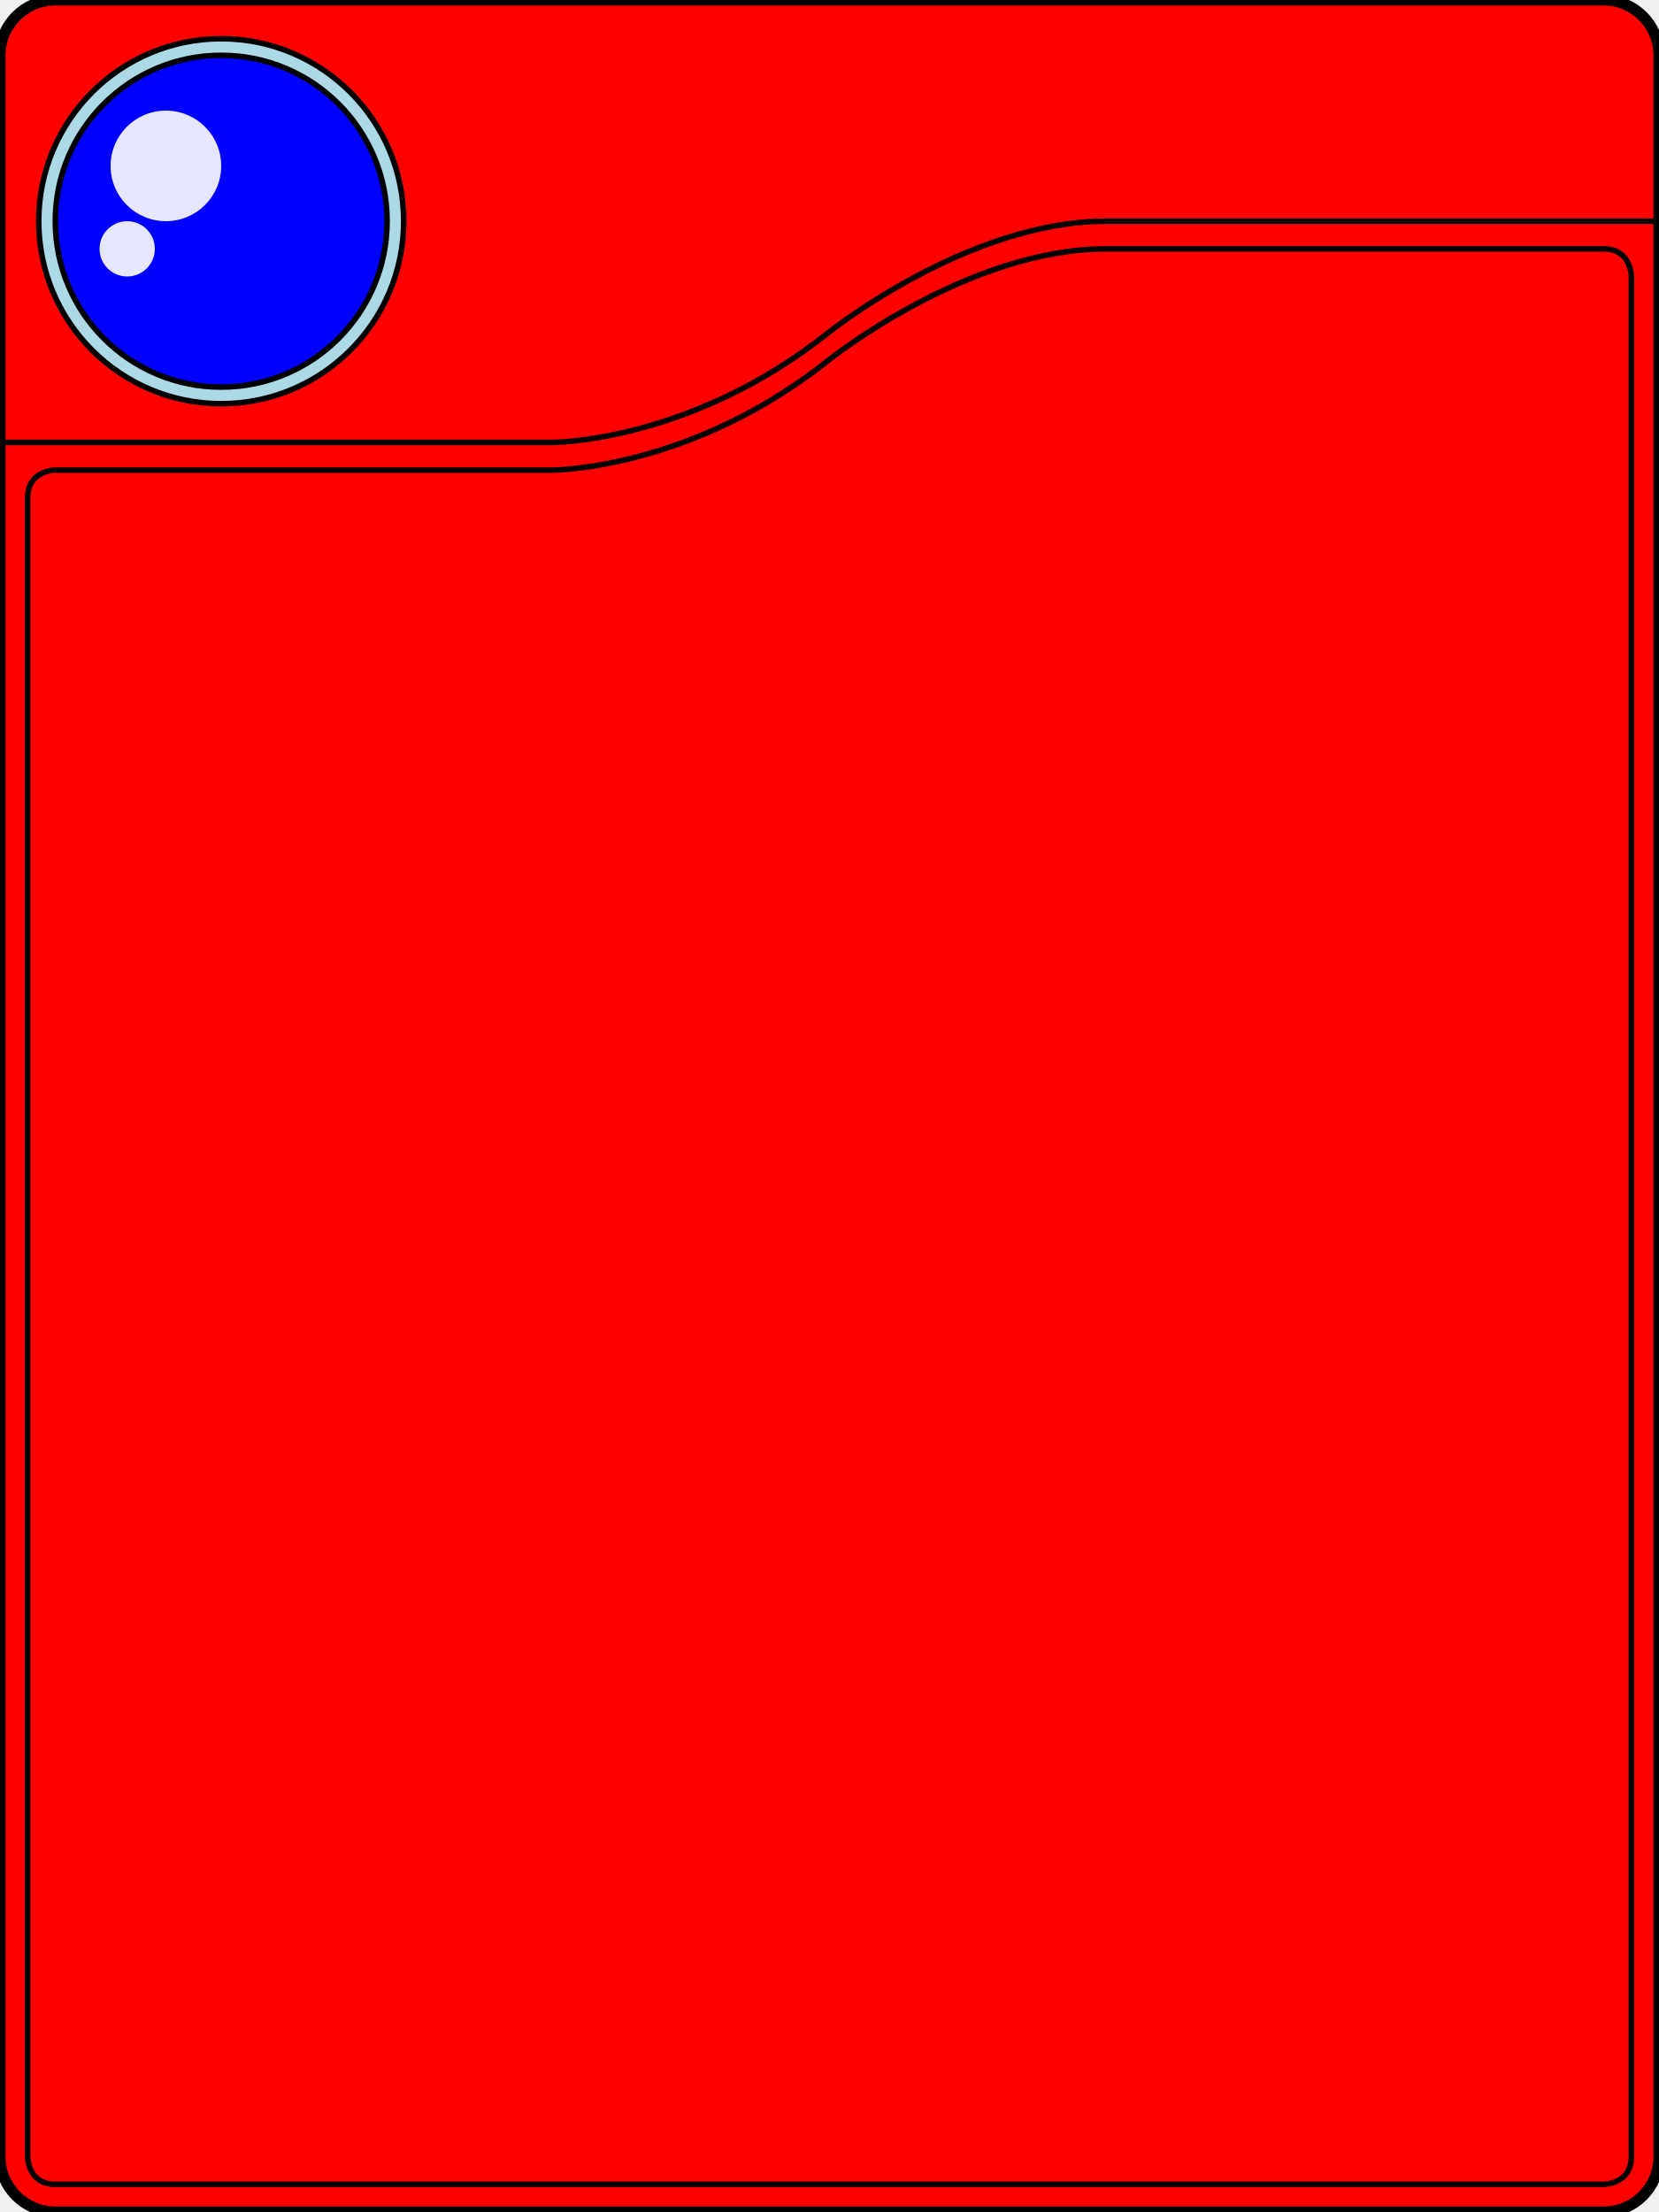
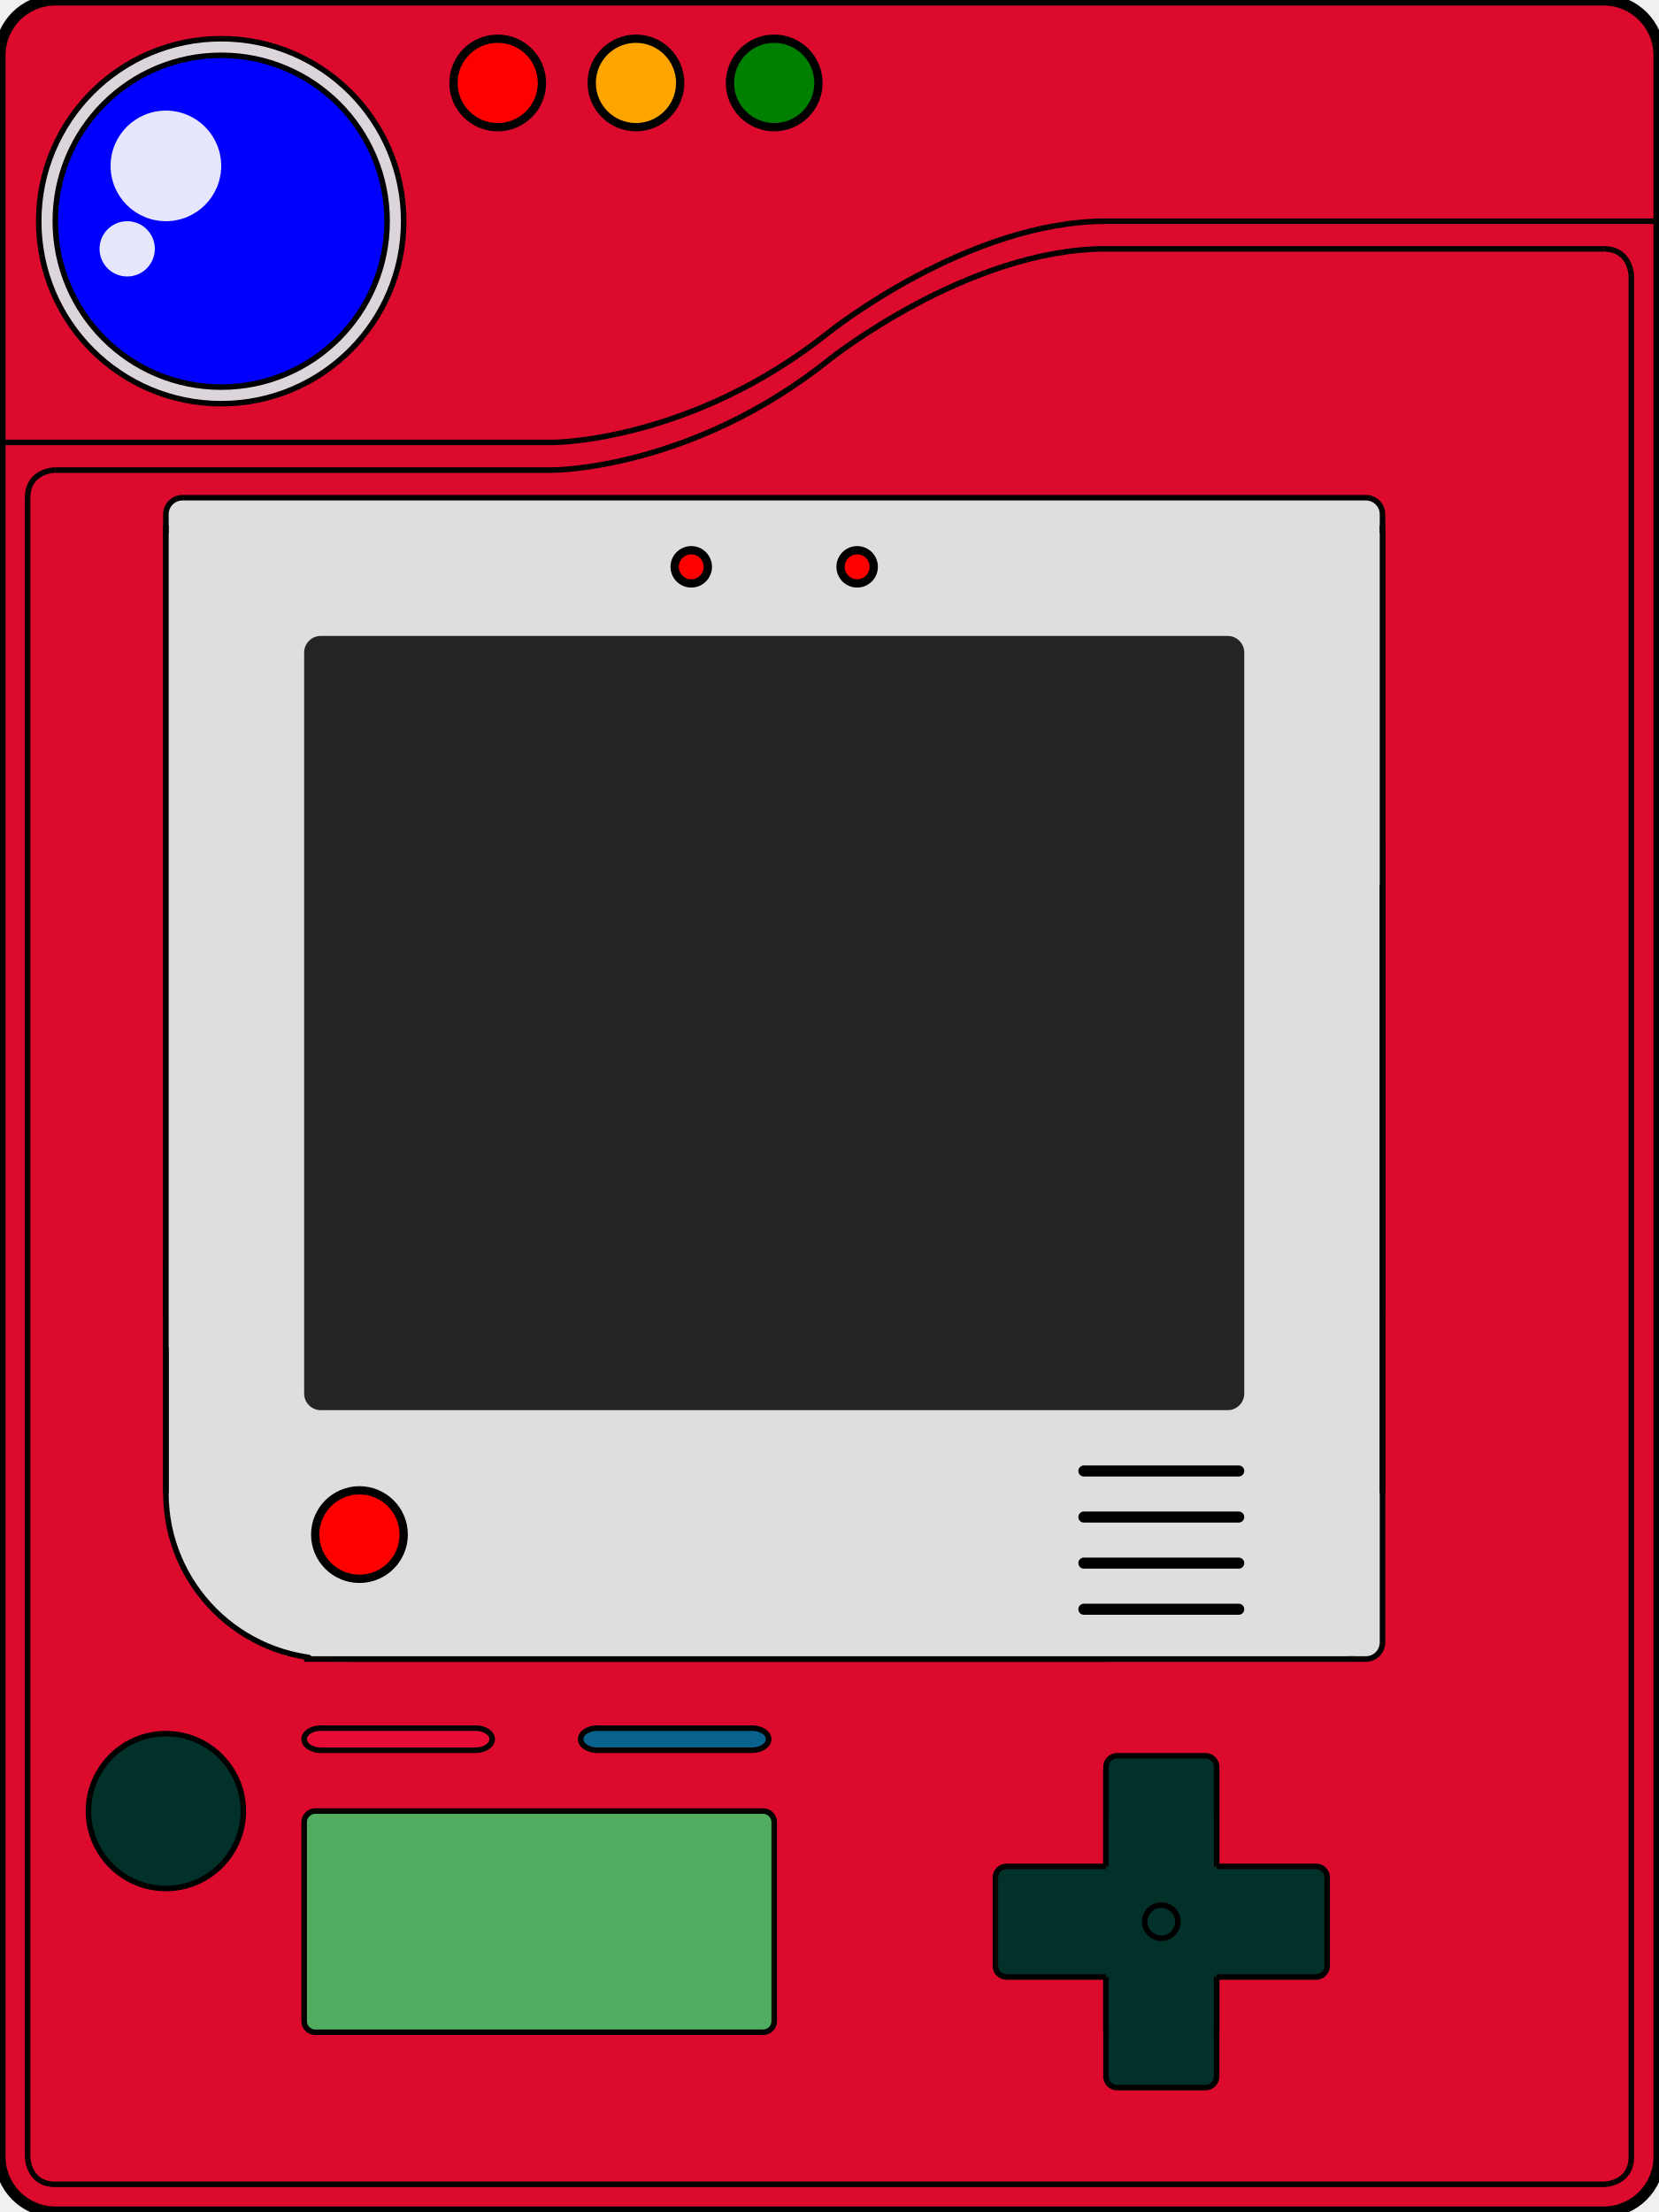
<svg xmlns="http://www.w3.org/2000/svg" xml:space="preserve" viewBox="0 0 300 400">
  <g id="pokedex-body-main">
-     <rect width="300" height="400" ry="10" style="fill:rgb(255,0,0);stroke-width:2;stroke:rgb(0,0,0)" />
-     <circle cx="40" cy="40" r="33" stroke="black" stroke-width="1" fill="lightblue" />
+     <rect width="300" height="400" ry="10" style="fill:rgba(220,10,45,255);stroke-width:2;stroke:rgb(0,0,0)" />
+     <circle cx="40" cy="40" r="33" stroke="black" stroke-width="1" fill="rgba(221,213,220,255)" />
    <circle cx="40" cy="40" r="30" stroke="black" stroke-width="1" fill="blue" />
    <circle cx="30" cy="30" r="10" fill="white" fill-opacity="0.9" />
    <circle cx="23" cy="45" r="5" fill="white" fill-opacity="0.9" />
+     <circle cx="90" cy="15" r="8" stroke="black" stroke-width="1.5" fill="red" />
+     <circle cx="115" cy="15" r="8" stroke="black" stroke-width="1.5" fill="orange" />
+     <circle cx="140" cy="15" r="8" stroke="black" stroke-width="1.5" fill="green" />
    <path d="M0,80 L100,80 M100,80 S125 80 150,60 M150,60 S175 40 200,40 M200,40 L300,40" stroke="black" fill="none" stroke-width="1" />
  </g>
  <g id="pokedex-body-inner-frame">
    <path d="M10,85 L100,85 M100,85 S125 85 150,65 M150,65 S175 45 200,45 M200,45 L290,45" stroke="black" fill="none" stroke-width="1" />
    <path d="M10,85 S5 85 5,90 L5,390 M5,390 S5 395 10,395 L290,395 M290,395 S295 395 295,390 L295,50 M295,50 S295 45 290,45" stroke="black" fill="none" stroke-width="1" />
  </g>
+   <g id="pokedex-body-inner-panel">
+     <rect width="200" height="100" y="200" x="30" ry="30" fill="rgba(222,222,222,255)" stroke="black" stroke-width="1" />
+     <rect width="220" height="150" y="90" x="30" ry="3" fill="rgba(222,222,222,255)" stroke="black" stroke-width="1" />
+     <rect width="220" height="150" y="95" x="30" ry="3" fill="rgba(222,222,222,255)" />
+     <rect width="190" height="150" y="150" x="60" ry="3" fill="rgba(222,222,222,255)" stroke="black" stroke-width="1" />
+     <rect width="190" height="150" y="150" x="55" ry="3" fill="rgba(222,222,222,255)" />
+     <rect width="200" height="50" y="110" x="50" fill="rgba(222,222,222,255)" />
+     <rect width="170" height="140" y="115" x="55" ry="3" fill="rgba(36,36,36,255)" />
+     <line x1="30" y1="95" x2="30" y2="270" stroke="black" fill="none" stroke-width="1" />
+     <line x1="250" y1="95" x2="250" y2="270" stroke="black" fill="none" stroke-width="1" />
+     <line x1="245" y1="300" x2="55" y2="300" stroke="black" fill="none" stroke-width="1" />
+     <circle cx="65" cy="277.5" r="8" stroke="black" stroke-width="1.5" fill="red" />
+     <circle cx="125" cy="102.5" r="3" stroke="black" stroke-width="1.5" fill="red" />
+     <circle cx="155" cy="102.5" r="3" stroke="black" stroke-width="1.5" fill="red" />
+     <rect width="30" height="2" y="265" x="195" ry="1" />
+     <rect width="30" height="2" y="273.33" x="195" ry="1" />
+     <rect width="30" height="2" y="281.66" x="195" ry="1" />
+     <rect width="30" height="2" y="290" x="195" ry="1" />
+   </g>
+   <g id="pokedex-body-dpad">
+     <rect width="20" height="60" y="317.5" x="200" ry="2" fill="rgba(2,49,41,255)" stroke="black" stroke-width="1" />
+     <rect width="60" height="20" y="337.5" x="180" ry="2" fill="rgba(2,49,41,255)" stroke="black" stroke-width="1" />
+     <rect width="20" height="40" y="327.5" x="200" ry="2" fill="rgba(2,49,41,255)" />
+     <circle cx="210" cy="347.5" r="3" fill="rgba(2,49,41,255)" stroke="black" />
+     <line x1="200" y1="320" x2="200" y2="337.5" stroke="black" fill="none" stroke-width="1" />
+     <line x1="220" y1="320" x2="220" y2="337.5" stroke="black" fill="none" stroke-width="1" />
+     <line x1="200" y1="357.5" x2="200" y2="367.5" stroke="black" fill="none" stroke-width="1" />
+     <line x1="220" y1="357.5" x2="220" y2="367.5" stroke="black" fill="none" stroke-width="1" />
+   </g>
+   <g id="pokedex-body-bottom-screen">
+     <rect width="85" height="40" y="327.5" x="55" ry="2" fill="rgba(81,173,96,255)" stroke="black" stroke-width="1" />
+   </g>
+   <g id="pokedex-body-bottom-buttons">
+     <rect width="34" height="4" y="312.5" x="55" ry="3" fill="rgba(230,12,54,255)" stroke="black" stroke-width="1" />
+     <rect width="34" height="4" y="312.5" x="105" ry="3" fill="rgba(9,98,139,255)" stroke="black" stroke-width="1" />
+   </g>
+   <g id="pokedex-body-bottom-circle">
+     <circle cx="30" cy="327.5" r="14" fill="rgba(2,49,41,255)" stroke="black" stroke-width="1" />
+   </g>
</svg>
